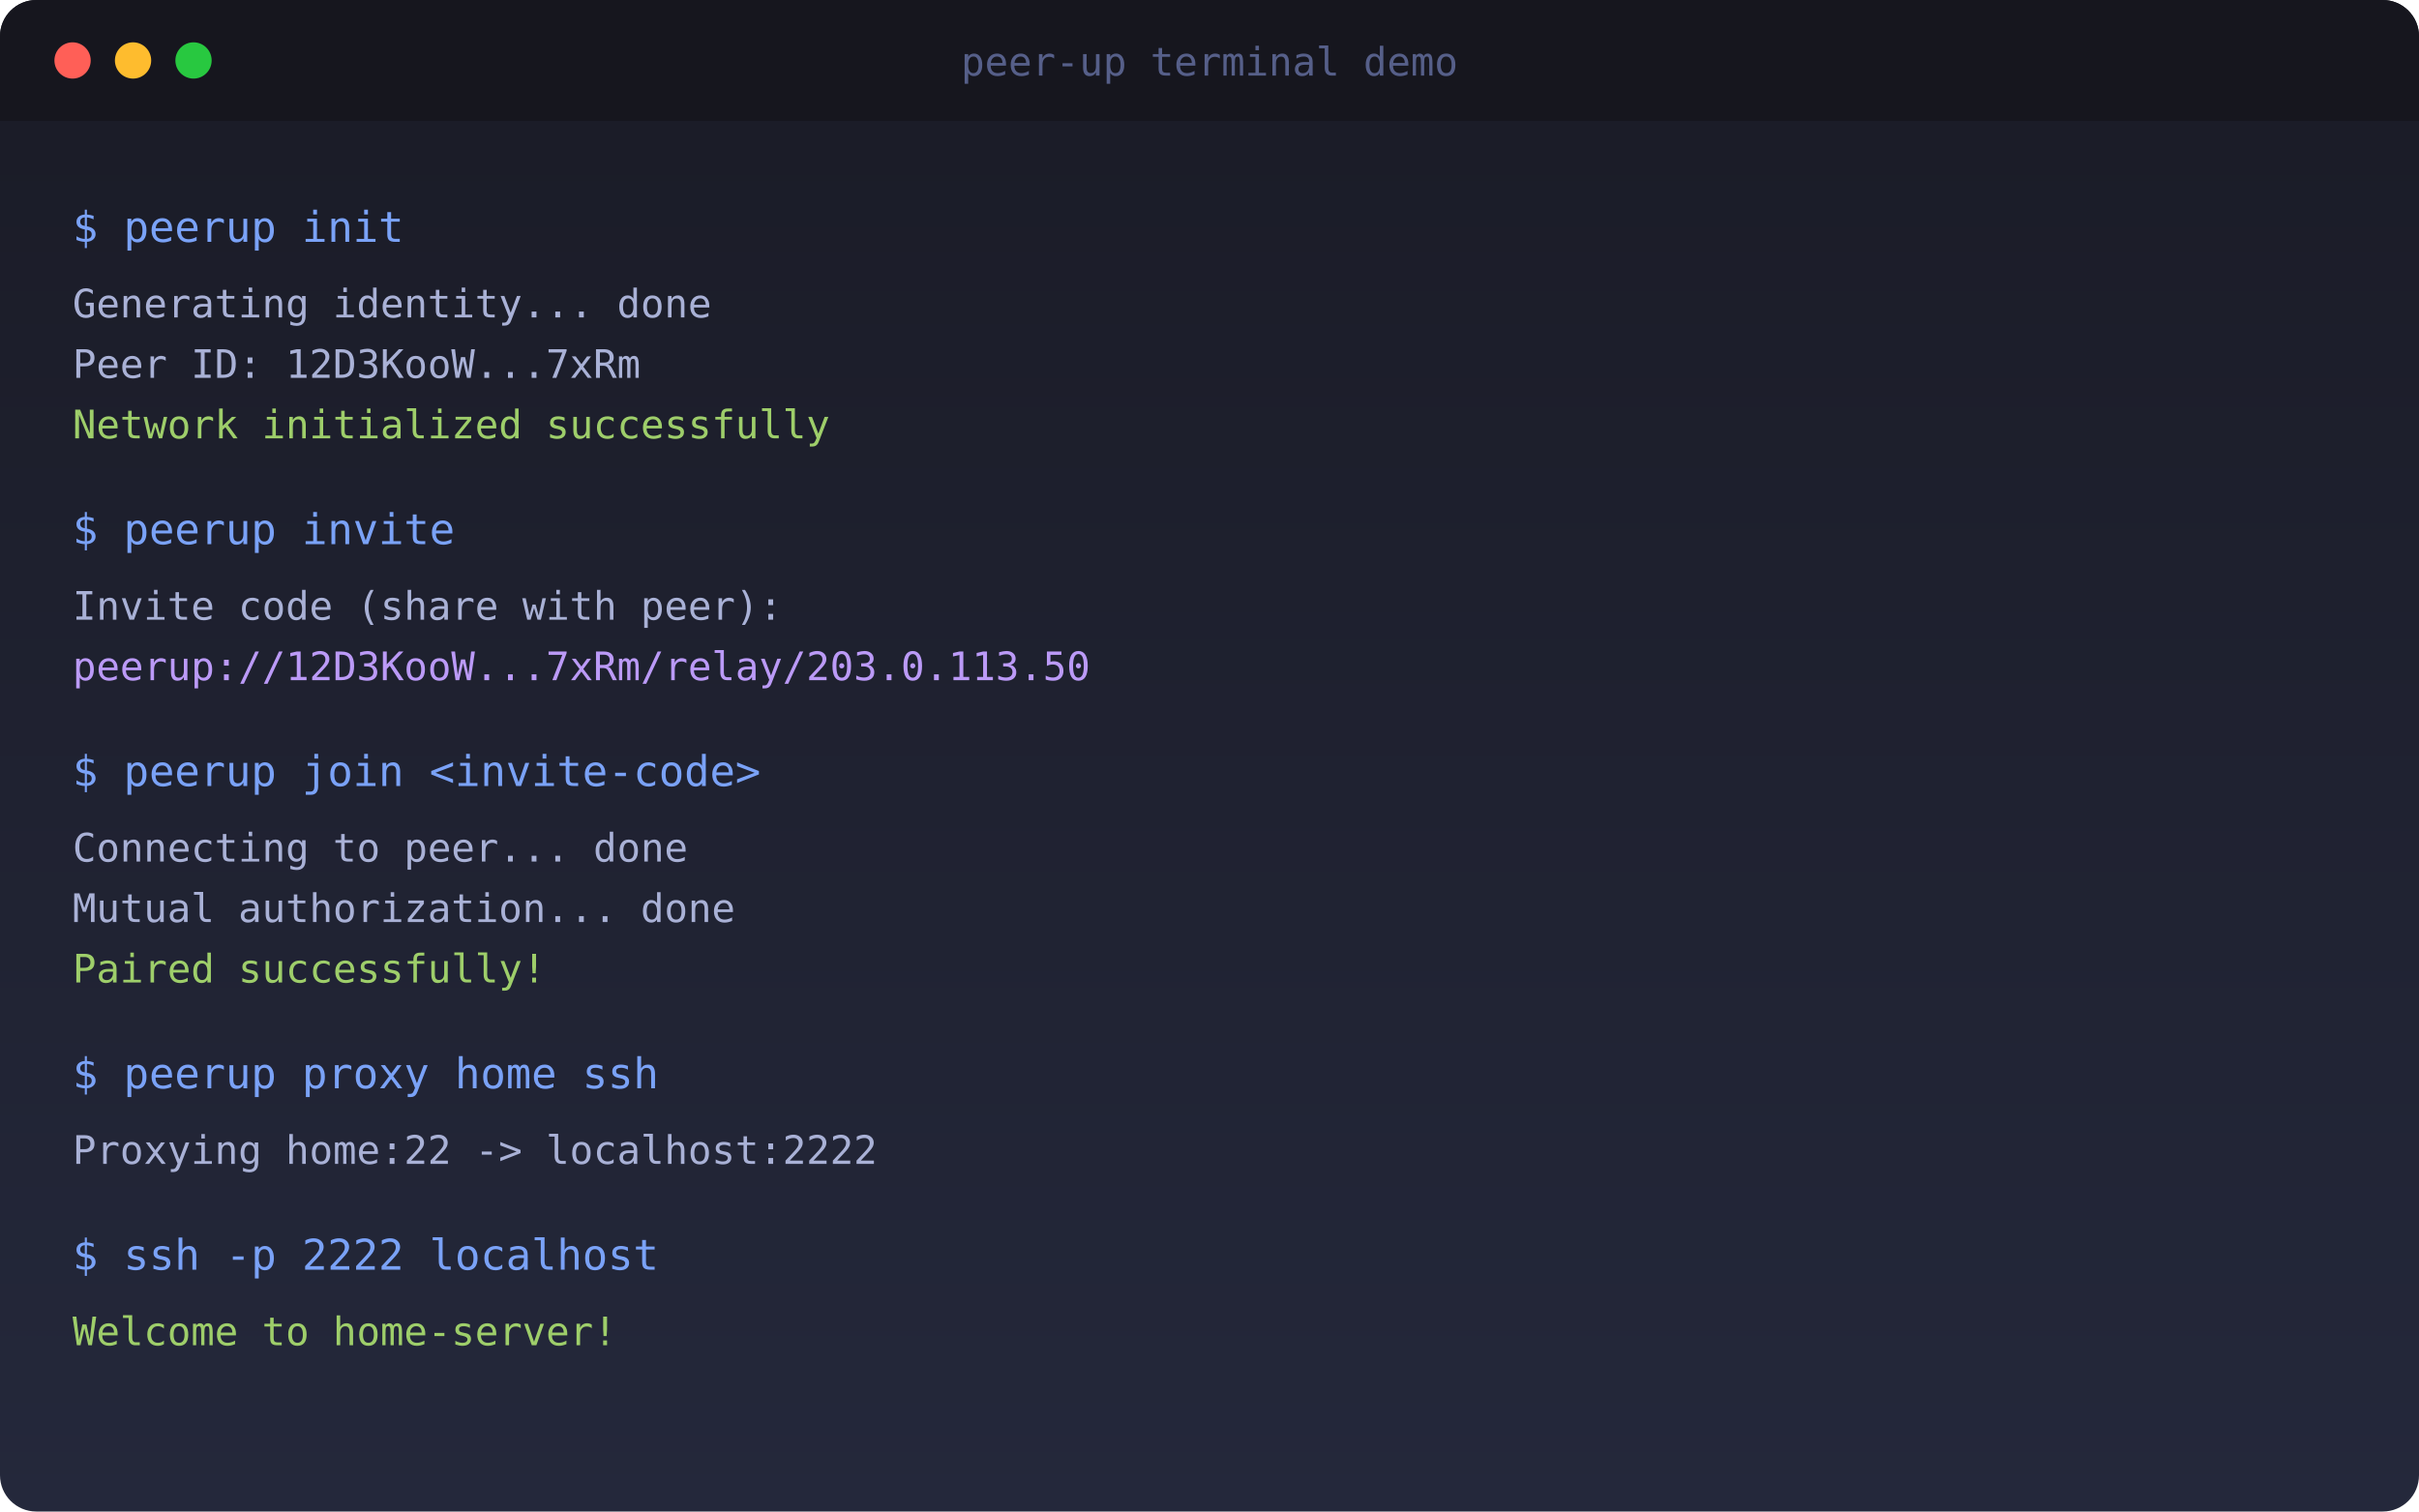
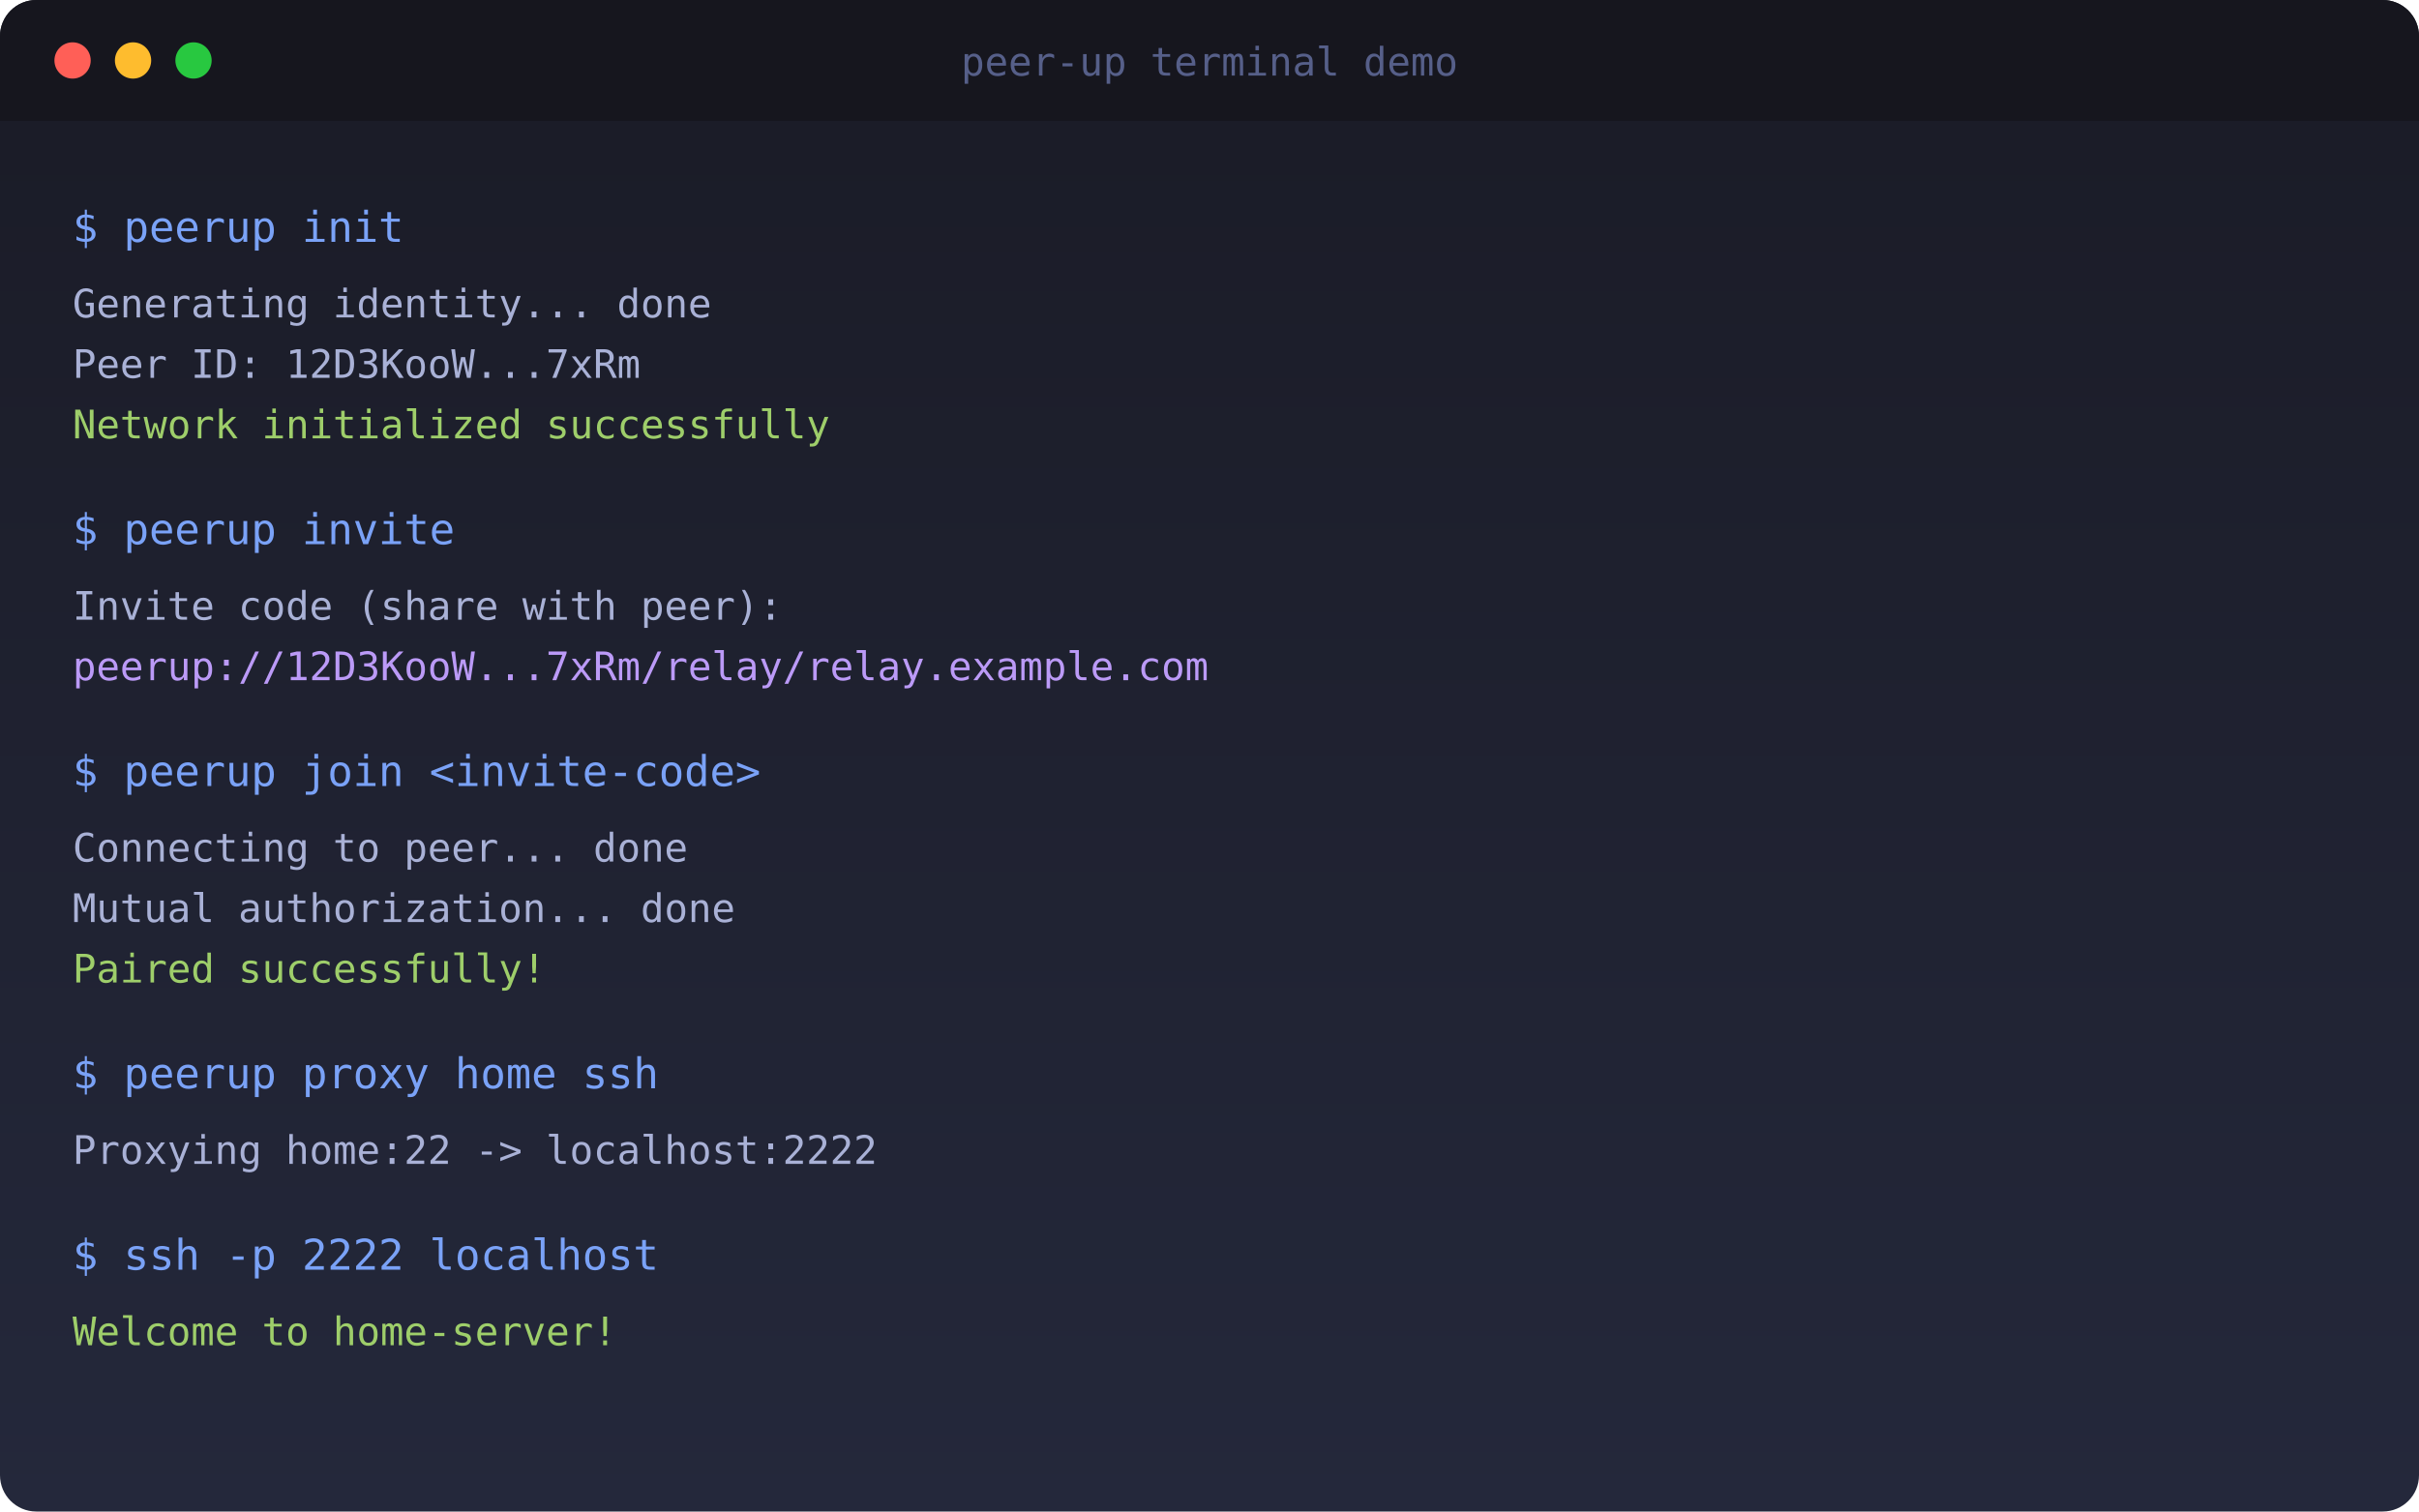
<svg xmlns="http://www.w3.org/2000/svg" viewBox="0 0 800 500" width="800" height="500">
  <defs>
    <linearGradient id="bg" x1="0%" y1="0%" x2="0%" y2="100%">
      <stop offset="0%" style="stop-color:#1a1b26;stop-opacity:1" />
      <stop offset="100%" style="stop-color:#24283b;stop-opacity:1" />
    </linearGradient>
  </defs>
  <rect width="800" height="500" rx="12" fill="url(#bg)" />
  <rect width="800" height="40" rx="12" fill="#16161e" />
  <rect x="0" y="28" width="800" height="12" fill="#16161e" />
  <circle cx="24" cy="20" r="6" fill="#ff5f57" />
  <circle cx="44" cy="20" r="6" fill="#febc2e" />
  <circle cx="64" cy="20" r="6" fill="#28c840" />
  <text x="400" y="25" font-family="SF Mono, Fira Code, monospace" font-size="13" fill="#565f89" text-anchor="middle">peer-up terminal demo</text>
  <text x="24" y="80" font-family="SF Mono, Fira Code, monospace" font-size="14" fill="#7aa2f7">$ peerup init</text>
  <text x="24" y="105" font-family="SF Mono, Fira Code, monospace" font-size="13" fill="#a9b1d6">Generating identity... done</text>
  <text x="24" y="125" font-family="SF Mono, Fira Code, monospace" font-size="13" fill="#a9b1d6">Peer ID: 12D3KooW...7xRm</text>
  <text x="24" y="145" font-family="SF Mono, Fira Code, monospace" font-size="13" fill="#9ece6a">Network initialized successfully</text>
  <text x="24" y="180" font-family="SF Mono, Fira Code, monospace" font-size="14" fill="#7aa2f7">$ peerup invite</text>
  <text x="24" y="205" font-family="SF Mono, Fira Code, monospace" font-size="13" fill="#a9b1d6">Invite code (share with peer):</text>
-   <text x="24" y="225" font-family="SF Mono, Fira Code, monospace" font-size="13" fill="#bb9af7">peerup://12D3KooW...7xRm/relay/203.0.113.50</text>
+   <text x="24" y="225" font-family="SF Mono, Fira Code, monospace" font-size="13" fill="#bb9af7">peerup://12D3KooW...7xRm/relay/relay.example.com</text>
  <text x="24" y="260" font-family="SF Mono, Fira Code, monospace" font-size="14" fill="#7aa2f7">$ peerup join &lt;invite-code&gt;</text>
  <text x="24" y="285" font-family="SF Mono, Fira Code, monospace" font-size="13" fill="#a9b1d6">Connecting to peer... done</text>
  <text x="24" y="305" font-family="SF Mono, Fira Code, monospace" font-size="13" fill="#a9b1d6">Mutual authorization... done</text>
  <text x="24" y="325" font-family="SF Mono, Fira Code, monospace" font-size="13" fill="#9ece6a">Paired successfully!</text>
  <text x="24" y="360" font-family="SF Mono, Fira Code, monospace" font-size="14" fill="#7aa2f7">$ peerup proxy home ssh</text>
  <text x="24" y="385" font-family="SF Mono, Fira Code, monospace" font-size="13" fill="#a9b1d6">Proxying home:22 -&gt; localhost:2222</text>
  <text x="24" y="420" font-family="SF Mono, Fira Code, monospace" font-size="14" fill="#7aa2f7">$ ssh -p 2222 localhost</text>
  <text x="24" y="445" font-family="SF Mono, Fira Code, monospace" font-size="13" fill="#9ece6a">Welcome to home-server!</text>
</svg>
